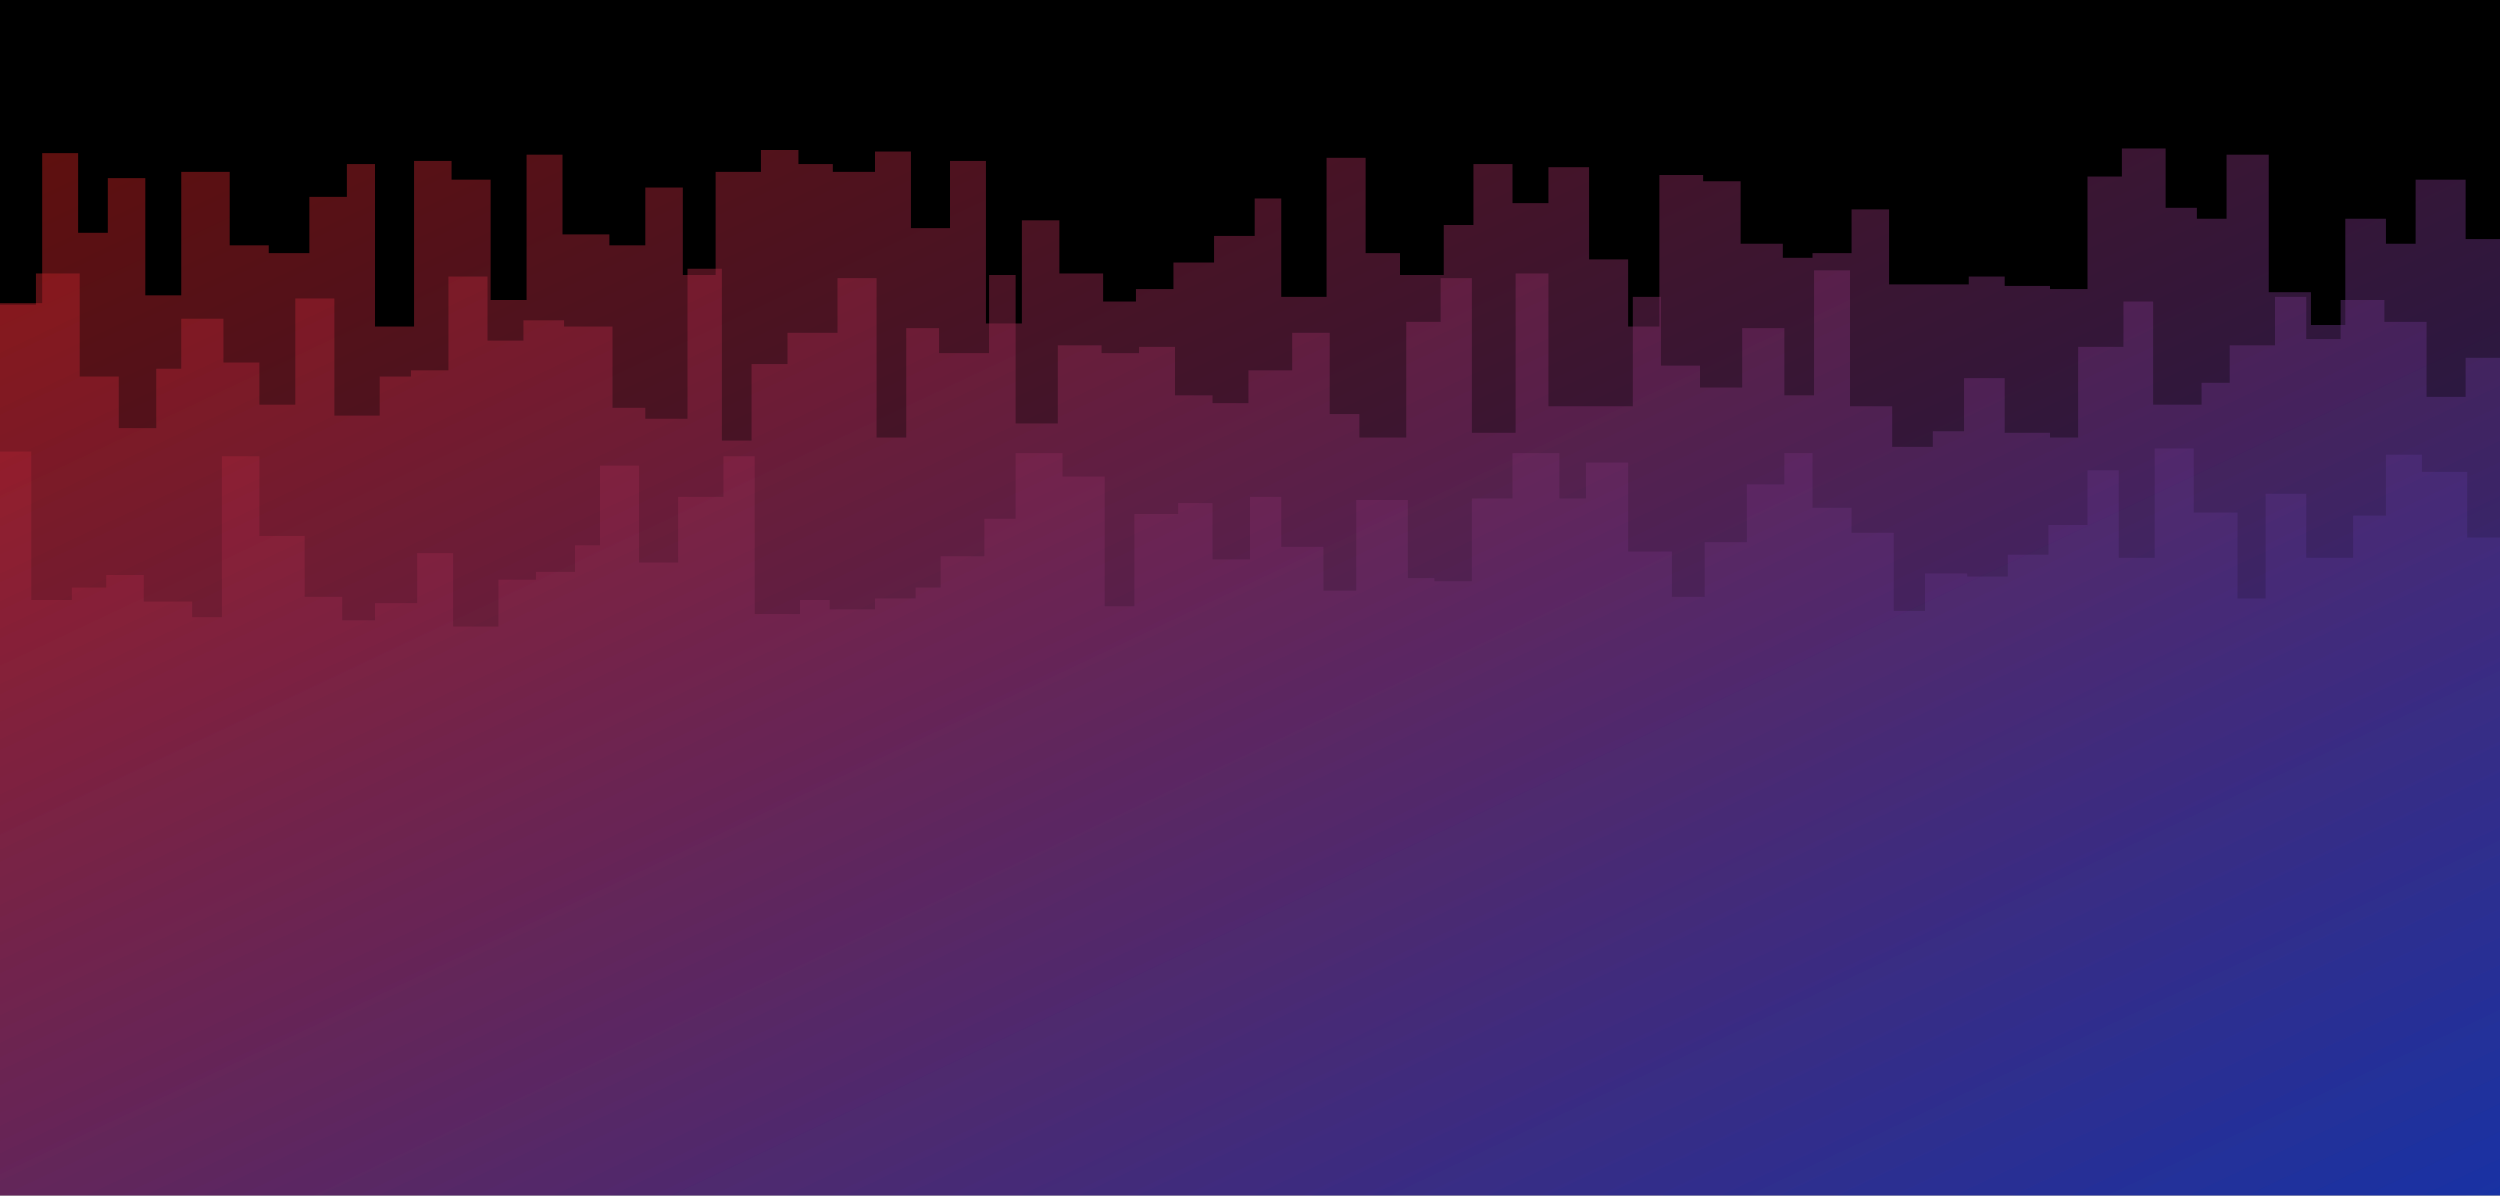
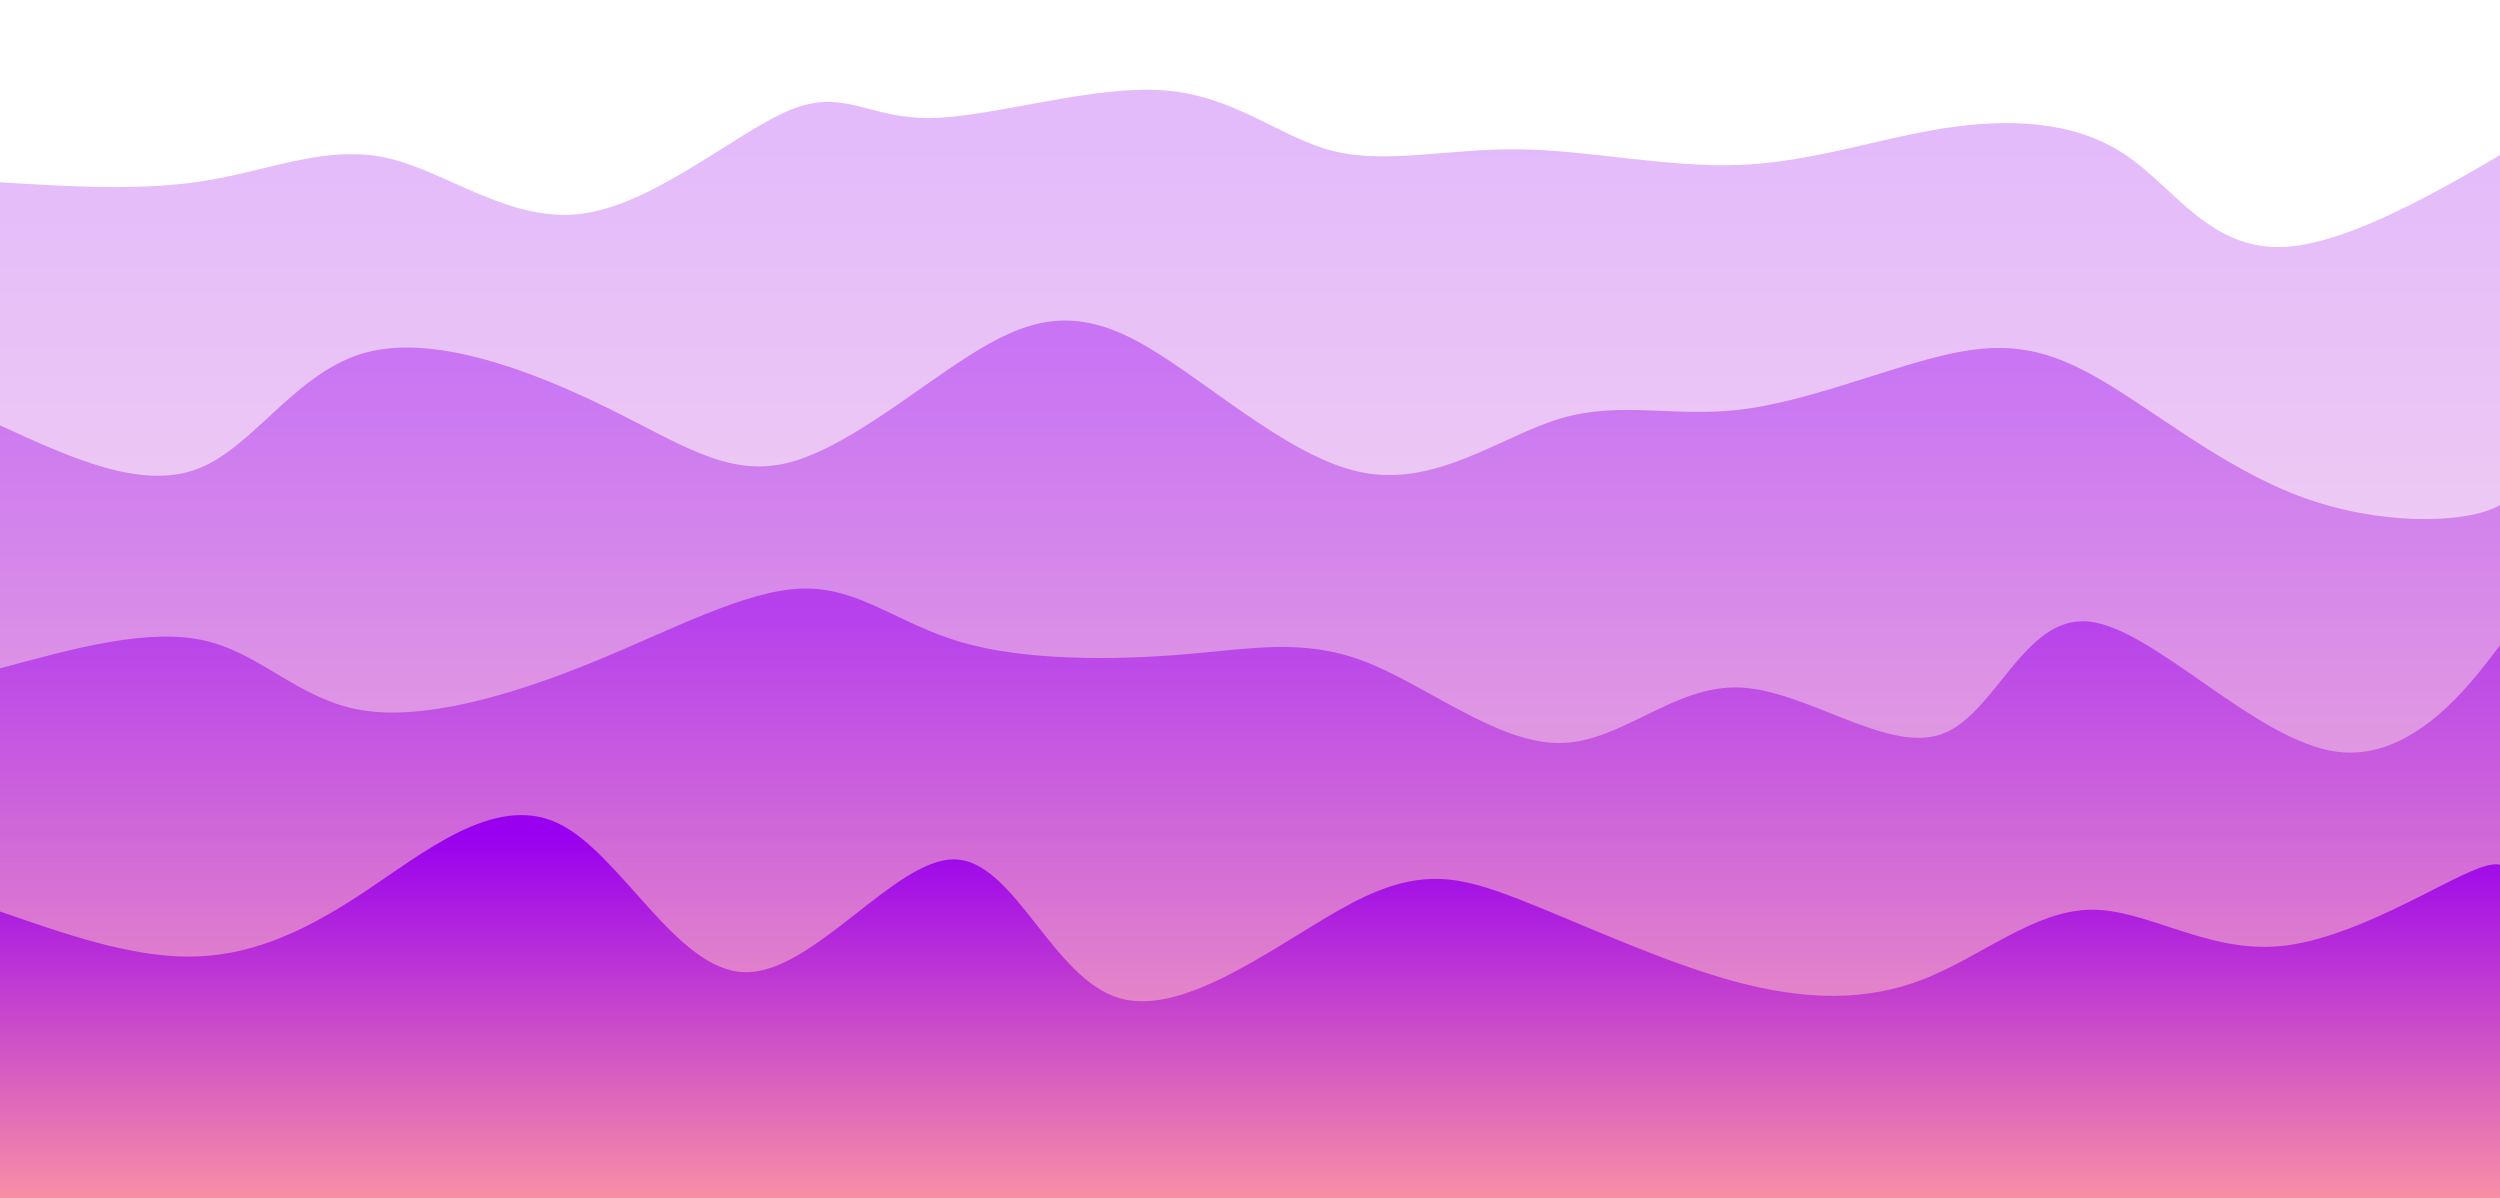
- <svg xmlns="http://www.w3.org/2000/svg" style="object-fit:cover" id="my-svg" version="1" baseProfile="full" width="100%" height="100%" viewBox="0 0 1600 765">
-   <rect width="1600" height="765" fill="#000" />
+ <svg xmlns="http://www.w3.org/2000/svg" width="100%" height="100%" id="svg" viewBox="0 0 1440 690" class="transition duration-300 ease-in-out delay-150">
+   <style>
+     .path-0{
+       animation:pathAnim-0 4s;
+       animation-timing-function: linear;
+       animation-iteration-count: infinite;
+     }
+     @keyframes pathAnim-0{
+       0%{
+         d: path("M 0,700 L 0,105 C 41.079,107.534 82.158,110.069 119,104 C 155.842,97.931 188.449,83.259 223,91 C 257.551,98.741 294.048,128.894 336,123 C 377.952,117.106 425.358,75.165 456,63 C 486.642,50.835 500.519,68.447 536,68 C 571.481,67.553 628.565,49.048 670,52 C 711.435,54.952 737.221,79.363 768,87 C 798.779,94.637 834.553,85.501 875,86 C 915.447,86.499 960.568,96.632 1002,95 C 1043.432,93.368 1081.174,79.972 1119,74 C 1156.826,68.028 1194.737,69.482 1224,89 C 1253.263,108.518 1273.879,146.101 1319,142 C 1364.121,137.899 1433.749,92.114 1458,79 C 1482.251,65.886 1461.126,85.443 1440,105 L 1440,700 L 0,700 Z");
+       }
+       25%{
+         d: path("M 0,700 L 0,105 C 32.297,80.934 64.595,56.868 104,60 C 143.405,63.132 189.919,93.461 225,102 C 260.081,110.539 283.729,97.286 325,96 C 366.271,94.714 425.163,105.393 461,110 C 496.837,114.607 509.618,113.141 545,111 C 580.382,108.859 638.366,106.041 681,91 C 723.634,75.959 750.917,48.693 786,62 C 821.083,75.307 863.965,129.187 899,133 C 934.035,136.813 961.223,90.559 997,83 C 1032.777,75.441 1077.142,106.577 1118,124 C 1158.858,141.423 1196.209,145.134 1228,131 C 1259.791,116.866 1286.021,84.887 1325,90 C 1363.979,95.113 1415.708,137.318 1437,146 C 1458.292,154.682 1449.146,129.841 1440,105 L 1440,700 L 0,700 Z");
+       }
+       50%{
+         d: path("M 0,700 L 0,105 C 44.323,105.114 88.645,105.228 120,115 C 151.355,124.772 169.741,144.203 207,155 C 244.259,165.797 300.389,167.962 343,154 C 385.611,140.038 414.702,109.949 445,97 C 475.298,84.051 506.801,88.241 545,101 C 583.199,113.759 628.092,135.085 667,137 C 705.908,138.915 738.829,121.417 769,114 C 799.171,106.583 826.591,109.246 869,113 C 911.409,116.754 968.808,121.597 1011,127 C 1053.192,132.403 1080.176,138.365 1113,118 C 1145.824,97.635 1184.489,50.943 1225,55 C 1265.511,59.057 1307.868,113.861 1344,131 C 1380.132,148.139 1410.038,127.611 1425,117 C 1439.962,106.389 1439.981,105.694 1440,105 L 1440,700 L 0,700 Z");
+       }
+       75%{
+         d: path("M 0,700 L 0,105 C 37.11,76.406 74.22,47.812 114,64 C 153.78,80.188 196.231,141.157 227,144 C 257.769,146.843 276.858,91.56 311,63 C 345.142,34.44 394.338,32.605 439,57 C 483.662,81.395 523.791,132.022 560,128 C 596.209,123.978 628.497,65.306 664,62 C 699.503,58.694 738.221,110.752 770,126 C 801.779,141.248 826.62,119.686 866,117 C 905.38,114.314 959.301,130.505 997,126 C 1034.699,121.495 1056.176,96.293 1090,82 C 1123.824,67.707 1169.994,64.324 1214,63 C 1258.006,61.676 1299.848,62.413 1337,60 C 1374.152,57.587 1406.615,52.025 1423,59 C 1439.385,65.975 1439.693,85.488 1440,105 L 1440,700 L 0,700 Z");
+       }
+       100%{
+         d: path("M 0,700 L 0,105 C 41.079,107.534 82.158,110.069 119,104 C 155.842,97.931 188.449,83.259 223,91 C 257.551,98.741 294.048,128.894 336,123 C 377.952,117.106 425.358,75.165 456,63 C 486.642,50.835 500.519,68.447 536,68 C 571.481,67.553 628.565,49.048 670,52 C 711.435,54.952 737.221,79.363 768,87 C 798.779,94.637 834.553,85.501 875,86 C 915.447,86.499 960.568,96.632 1002,95 C 1043.432,93.368 1081.174,79.972 1119,74 C 1156.826,68.028 1194.737,69.482 1224,89 C 1253.263,108.518 1273.879,146.101 1319,142 C 1364.121,137.899 1433.749,92.114 1458,79 C 1482.251,65.886 1461.126,85.443 1440,105 L 1440,700 L 0,700 Z");
+       }
+     }</style>
  <defs>
-     <linearGradient id="linear-gradient" x1="0" x2="1" y1="0" y2="1">
-       <stop offset="0%" stop-color="#c81d1180" />
-       <stop offset="100%" stop-color="#1c39bb80" />
+     <linearGradient id="gradient" x1="50%" y1="0%" x2="50%" y2="100%">
+       <stop offset="5%" stop-color="#9900ef" />
+       <stop offset="95%" stop-color="#f78da7" />
    </linearGradient>
  </defs>
-   <path transform="scale(1, 1)" d="M 0,765 V 0,153 V 194 H 27 V 98 H 50 V 149 H 69 V 114 H 93 V 189 H 116 V 110 H 147 V 157 H 172 V 162 H 198 V 126 H 222 V 105 H 240 V 209 H 265 V 103 H 289 V 115 H 314 V 192 H 337 V 99 H 360 V 150 H 390 V 157 H 413 V 120 H 437 V 176 H 458 V 110 H 487 V 96 H 511 V 105 H 533 V 110 H 560 V 97 H 583 V 146 H 608 V 103 H 631 V 207 H 654 V 141 H 678 V 175 H 706 V 193 H 727 V 185 H 751 V 168 H 777 V 151 H 803 V 127 H 820 V 190 H 849 V 101 H 874 V 162 H 896 V 176 H 924 V 144 H 943 V 105 H 968 V 130 H 991 V 107 H 1017 V 166 H 1042 V 209 H 1062 V 112 H 1090 V 116 H 1114 V 156 H 1141 V 165 H 1160 V 162 H 1185 V 134 H 1209 V 182 H 1239 V 182 H 1260 V 177 H 1283 V 183 H 1312 V 185 H 1336 V 113 H 1358 V 95 H 1386 V 133 H 1406 V 140 H 1425 V 99 H 1452 V 187 H 1479 V 208 H 1501 V 140 H 1527 V 156 H 1546 V 115 H 1578 V 153 H 1600 C 1600,153 1600,765 1600,765 Z" stroke="none" stroke-width="0" fill="url(#linear-gradient)" class="transition-all duration-300 ease-in-out delay-150" style="transform-origin: center center;" />
+   <path d="M 0,700 L 0,105 C 41.079,107.534 82.158,110.069 119,104 C 155.842,97.931 188.449,83.259 223,91 C 257.551,98.741 294.048,128.894 336,123 C 377.952,117.106 425.358,75.165 456,63 C 486.642,50.835 500.519,68.447 536,68 C 571.481,67.553 628.565,49.048 670,52 C 711.435,54.952 737.221,79.363 768,87 C 798.779,94.637 834.553,85.501 875,86 C 915.447,86.499 960.568,96.632 1002,95 C 1043.432,93.368 1081.174,79.972 1119,74 C 1156.826,68.028 1194.737,69.482 1224,89 C 1253.263,108.518 1273.879,146.101 1319,142 C 1364.121,137.899 1433.749,92.114 1458,79 C 1482.251,65.886 1461.126,85.443 1440,105 L 1440,700 L 0,700 Z" stroke="none" stroke-width="0" fill="url(#gradient)" fill-opacity="0.265" class="transition-all duration-300 ease-in-out delay-150 path-0" />
+   <style>
+     .path-1{
+       animation:pathAnim-1 4s;
+       animation-timing-function: linear;
+       animation-iteration-count: infinite;
+     }
+     @keyframes pathAnim-1{
+       0%{
+         d: path("M 0,700 L 0,245 C 40.777,263.748 81.554,282.496 114,270 C 146.446,257.504 170.562,213.763 211,203 C 251.438,192.237 308.197,214.452 350,235 C 391.803,255.548 418.649,274.43 452,267 C 485.351,259.57 525.205,225.83 558,205 C 590.795,184.17 616.53,176.252 654,196 C 691.47,215.748 740.676,263.161 784,272 C 827.324,280.839 864.767,251.102 899,241 C 933.233,230.898 964.255,240.431 1002,236 C 1039.745,231.569 1084.213,213.175 1118,205 C 1151.787,196.825 1174.891,198.871 1207,217 C 1239.109,235.129 1280.222,269.342 1325,286 C 1369.778,302.658 1418.222,301.759 1438,292 C 1457.778,282.241 1448.889,263.62 1440,245 L 1440,700 L 0,700 Z");
+       }
+       25%{
+         d: path("M 0,700 L 0,245 C 46.725,220.096 93.449,195.192 128,209 C 162.551,222.808 184.927,275.327 215,279 C 245.073,282.673 282.843,237.501 319,226 C 355.157,214.499 389.703,236.67 432,245 C 474.297,253.33 524.347,247.82 566,233 C 607.653,218.18 640.911,194.05 673,195 C 705.089,195.95 736.009,221.979 776,225 C 815.991,228.021 865.054,208.034 904,205 C 942.946,201.966 971.774,215.887 1004,212 C 1036.226,208.113 1071.851,186.42 1109,201 C 1146.149,215.58 1184.824,266.434 1218,269 C 1251.176,271.566 1278.855,225.845 1319,229 C 1359.145,232.155 1411.756,284.187 1434,295 C 1456.244,305.813 1448.122,275.406 1440,245 L 1440,700 L 0,700 Z");
+       }
+       50%{
+         d: path("M 0,700 L 0,245 C 44.137,274.108 88.273,303.216 129,287 C 169.727,270.784 207.044,209.244 235,198 C 262.956,186.756 281.55,225.809 321,236 C 360.45,246.191 420.757,227.52 459,221 C 497.243,214.48 513.424,220.112 549,226 C 584.576,231.888 639.549,238.032 678,255 C 716.451,271.968 738.379,299.759 769,294 C 799.621,288.241 838.934,248.932 881,241 C 923.066,233.068 967.886,256.512 1010,265 C 1052.114,273.488 1091.522,267.02 1121,259 C 1150.478,250.98 1170.025,241.407 1200,246 C 1229.975,250.593 1270.378,269.352 1314,278 C 1357.622,286.648 1404.463,285.185 1426,278 C 1447.537,270.815 1443.768,257.907 1440,245 L 1440,700 L 0,700 Z");
+       }
+       75%{
+         d: path("M 0,700 L 0,245 C 34.95,253.908 69.899,262.817 110,258 C 150.101,253.183 195.353,234.641 232,238 C 268.647,241.359 296.689,266.617 330,270 C 363.311,273.383 401.89,254.889 442,254 C 482.11,253.111 523.752,269.827 561,263 C 598.248,256.173 631.102,225.802 667,210 C 702.898,194.198 741.842,192.965 779,200 C 816.158,207.035 851.532,222.338 888,228 C 924.468,233.662 962.031,229.682 997,230 C 1031.969,230.318 1064.345,234.933 1101,233 C 1137.655,231.067 1178.588,222.585 1211,235 C 1243.412,247.415 1267.303,280.727 1310,273 C 1352.697,265.273 1414.199,216.507 1439,205 C 1463.801,193.493 1451.9,219.247 1440,245 L 1440,700 L 0,700 Z");
+       }
+       100%{
+         d: path("M 0,700 L 0,245 C 40.777,263.748 81.554,282.496 114,270 C 146.446,257.504 170.562,213.763 211,203 C 251.438,192.237 308.197,214.452 350,235 C 391.803,255.548 418.649,274.43 452,267 C 485.351,259.57 525.205,225.83 558,205 C 590.795,184.17 616.53,176.252 654,196 C 691.47,215.748 740.676,263.161 784,272 C 827.324,280.839 864.767,251.102 899,241 C 933.233,230.898 964.255,240.431 1002,236 C 1039.745,231.569 1084.213,213.175 1118,205 C 1151.787,196.825 1174.891,198.871 1207,217 C 1239.109,235.129 1280.222,269.342 1325,286 C 1369.778,302.658 1418.222,301.759 1438,292 C 1457.778,282.241 1448.889,263.62 1440,245 L 1440,700 L 0,700 Z");
+       }
+     }</style>
  <defs>
-     <linearGradient id="linear-gradient" x1="0" x2="1" y1="0" y2="1">
-       <stop offset="0%" stop-color="#c81d1190" />
-       <stop offset="100%" stop-color="#1c39bb90" />
+     <linearGradient id="gradient" x1="50%" y1="0%" x2="50%" y2="100%">
+       <stop offset="5%" stop-color="#9900ef" />
+       <stop offset="95%" stop-color="#f78da7" />
    </linearGradient>
  </defs>
-   <path transform="scale(1, 1)" d="M 0,765 V 0,229 V 195 H 23 V 175 H 51 V 241 H 76 V 274 H 100 V 236 H 116 V 204 H 143 V 232 H 166 V 259 H 189 V 191 H 214 V 266 H 243 V 241 H 263 V 237 H 287 V 177 H 312 V 218 H 335 V 205 H 361 V 209 H 392 V 261 H 413 V 268 H 440 V 172 H 462 V 282 H 481 V 233 H 504 V 213 H 536 V 178 H 561 V 280 H 580 V 210 H 601 V 226 H 633 V 176 H 650 V 271 H 677 V 221 H 705 V 226 H 729 V 222 H 752 V 253 H 776 V 258 H 799 V 237 H 827 V 213 H 851 V 265 H 870 V 280 H 900 V 206 H 922 V 178 H 942 V 277 H 970 V 175 H 991 V 260 H 1019 V 260 H 1045 V 190 H 1063 V 234 H 1088 V 248 H 1115 V 210 H 1142 V 253 H 1161 V 173 H 1184 V 260 H 1211 V 286 H 1237 V 276 H 1257 V 242 H 1283 V 277 H 1312 V 280 H 1330 V 222 H 1359 V 193 H 1378 V 259 H 1409 V 245 H 1427 V 221 H 1456 V 190 H 1476 V 217 H 1498 V 192 H 1526 V 206 H 1553 V 254 H 1578 V 229 H 1600 C 1600,229 1600,765 1600,765 Z" stroke="none" stroke-width="0" fill="url(#linear-gradient)" class="transition-all duration-300 ease-in-out delay-150" style="transform-origin: center center;" />
+   <path d="M 0,700 L 0,245 C 40.777,263.748 81.554,282.496 114,270 C 146.446,257.504 170.562,213.763 211,203 C 251.438,192.237 308.197,214.452 350,235 C 391.803,255.548 418.649,274.43 452,267 C 485.351,259.57 525.205,225.83 558,205 C 590.795,184.17 616.53,176.252 654,196 C 691.47,215.748 740.676,263.161 784,272 C 827.324,280.839 864.767,251.102 899,241 C 933.233,230.898 964.255,240.431 1002,236 C 1039.745,231.569 1084.213,213.175 1118,205 C 1151.787,196.825 1174.891,198.871 1207,217 C 1239.109,235.129 1280.222,269.342 1325,286 C 1369.778,302.658 1418.222,301.759 1438,292 C 1457.778,282.241 1448.889,263.62 1440,245 L 1440,700 L 0,700 Z" stroke="none" stroke-width="0" fill="url(#gradient)" fill-opacity="0.4" class="transition-all duration-300 ease-in-out delay-150 path-1" />
+   <style>
+     .path-2{
+       animation:pathAnim-2 4s;
+       animation-timing-function: linear;
+       animation-iteration-count: infinite;
+     }
+     @keyframes pathAnim-2{
+       0%{
+         d: path("M 0,700 L 0,385 C 42.833,373.3 85.665,361.599 118,369 C 150.335,376.401 172.171,402.903 208,409 C 243.829,415.097 293.651,400.789 340,382 C 386.349,363.211 429.225,339.942 462,339 C 494.775,338.058 517.45,359.444 554,370 C 590.55,380.556 640.973,380.282 681,377 C 721.027,373.718 750.656,367.429 786,381 C 821.344,394.571 862.403,428.003 898,428 C 933.597,427.997 963.731,394.558 1002,396 C 1040.269,397.442 1086.674,433.765 1118,423 C 1149.326,412.235 1165.572,354.383 1203,358 C 1240.428,361.617 1299.038,426.705 1346,433 C 1392.962,439.295 1428.275,386.799 1442,369 C 1455.725,351.201 1447.863,368.101 1440,385 L 1440,700 L 0,700 Z");
+       }
+       25%{
+         d: path("M 0,700 L 0,385 C 43.22,405.419 86.439,425.839 124,407 C 161.561,388.161 193.463,330.064 227,335 C 260.537,339.936 295.709,407.904 331,427 C 366.291,446.096 401.7,416.318 436,405 C 470.3,393.682 503.492,400.823 539,402 C 574.508,403.177 612.333,398.388 654,397 C 695.667,395.612 741.178,397.625 776,385 C 810.822,372.375 834.957,345.114 868,340 C 901.043,334.886 942.995,351.92 987,354 C 1031.005,356.08 1077.065,343.207 1120,356 C 1162.935,368.793 1202.745,407.254 1233,404 C 1263.255,400.746 1283.953,355.778 1322,346 C 1360.047,336.222 1415.442,361.635 1438,374 C 1460.558,386.365 1450.279,385.683 1440,385 L 1440,700 L 0,700 Z");
+       }
+       50%{
+         d: path("M 0,700 L 0,385 C 42.198,389.629 84.395,394.257 121,396 C 157.605,397.743 188.617,396.6 223,405 C 257.383,413.4 295.137,431.343 330,418 C 364.863,404.657 396.835,360.029 436,364 C 475.165,367.971 521.523,420.542 563,427 C 604.477,433.458 641.072,393.802 670,393 C 698.928,392.198 720.189,430.25 761,425 C 801.811,419.75 862.172,371.196 904,376 C 945.828,380.804 969.122,438.964 997,436 C 1024.878,433.036 1057.34,368.949 1090,354 C 1122.66,339.051 1155.517,373.24 1200,389 C 1244.483,404.76 1300.592,402.089 1348,391 C 1395.408,379.911 1434.117,360.403 1448,358 C 1461.883,355.597 1450.942,370.298 1440,385 L 1440,700 L 0,700 Z");
+       }
+       75%{
+         d: path("M 0,700 L 0,385 C 40.735,373.349 81.47,361.697 119,361 C 156.53,360.303 190.856,370.56 223,384 C 255.144,397.44 285.108,414.065 324,407 C 362.892,399.935 410.712,369.182 446,377 C 481.288,384.818 504.043,431.206 537,420 C 569.957,408.794 613.114,339.994 658,339 C 702.886,338.006 749.499,404.818 787,411 C 824.501,417.182 852.89,362.733 882,360 C 911.11,357.267 940.94,406.25 978,416 C 1015.06,425.75 1059.35,396.267 1104,371 C 1148.65,345.733 1193.659,324.681 1230,336 C 1266.341,347.319 1294.015,391.009 1334,410 C 1373.985,428.991 1426.281,423.283 1446,415 C 1465.719,406.717 1452.859,395.858 1440,385 L 1440,700 L 0,700 Z");
+       }
+       100%{
+         d: path("M 0,700 L 0,385 C 42.833,373.3 85.665,361.599 118,369 C 150.335,376.401 172.171,402.903 208,409 C 243.829,415.097 293.651,400.789 340,382 C 386.349,363.211 429.225,339.942 462,339 C 494.775,338.058 517.45,359.444 554,370 C 590.55,380.556 640.973,380.282 681,377 C 721.027,373.718 750.656,367.429 786,381 C 821.344,394.571 862.403,428.003 898,428 C 933.597,427.997 963.731,394.558 1002,396 C 1040.269,397.442 1086.674,433.765 1118,423 C 1149.326,412.235 1165.572,354.383 1203,358 C 1240.428,361.617 1299.038,426.705 1346,433 C 1392.962,439.295 1428.275,386.799 1442,369 C 1455.725,351.201 1447.863,368.101 1440,385 L 1440,700 L 0,700 Z");
+       }
+     }</style>
  <defs>
-     <linearGradient id="linear-gradient" x1="0" x2="1" y1="0" y2="1">
-       <stop offset="0%" stop-color="#c81d11ff" />
-       <stop offset="100%" stop-color="#1c39bbff" />
+     <linearGradient id="gradient" x1="50%" y1="0%" x2="50%" y2="100%">
+       <stop offset="5%" stop-color="#9900ef" />
+       <stop offset="95%" stop-color="#f78da7" />
    </linearGradient>
  </defs>
-   <path transform="scale(1, 1)" d="M 0,765 V 0,344 V 289 H 20 V 384 H 46 V 376 H 68 V 368 H 92 V 385 H 123 V 395 H 142 V 292 H 166 V 343 H 195 V 382 H 219 V 397 H 240 V 386 H 267 V 354 H 290 V 401 H 319 V 371 H 343 V 366 H 368 V 349 H 384 V 298 H 409 V 360 H 434 V 318 H 463 V 292 H 483 V 393 H 512 V 384 H 531 V 390 H 560 V 383 H 586 V 376 H 602 V 356 H 630 V 332 H 650 V 290 H 680 V 305 H 707 V 388 H 726 V 329 H 754 V 322 H 776 V 358 H 800 V 318 H 820 V 350 H 847 V 378 H 868 V 320 H 901 V 370 H 918 V 372 H 942 V 319 H 968 V 290 H 998 V 319 H 1015 V 296 H 1042 V 353 H 1070 V 382 H 1091 V 347 H 1118 V 310 H 1142 V 290 H 1160 V 325 H 1185 V 341 H 1212 V 391 H 1232 V 367 H 1259 V 369 H 1285 V 355 H 1311 V 336 H 1336 V 301 H 1356 V 357 H 1379 V 287 H 1404 V 328 H 1432 V 383 H 1450 V 316 H 1476 V 357 H 1506 V 330 H 1527 V 291 H 1550 V 302 H 1579 V 344 H 1600 C 1600,344 1600,765 1600,765 Z" stroke="none" stroke-width="0" fill="url(#linear-gradient)" class="transition-all duration-300 ease-in-out delay-150" style="transform-origin: center center;" />
+   <path d="M 0,700 L 0,385 C 42.833,373.3 85.665,361.599 118,369 C 150.335,376.401 172.171,402.903 208,409 C 243.829,415.097 293.651,400.789 340,382 C 386.349,363.211 429.225,339.942 462,339 C 494.775,338.058 517.45,359.444 554,370 C 590.55,380.556 640.973,380.282 681,377 C 721.027,373.718 750.656,367.429 786,381 C 821.344,394.571 862.403,428.003 898,428 C 933.597,427.997 963.731,394.558 1002,396 C 1040.269,397.442 1086.674,433.765 1118,423 C 1149.326,412.235 1165.572,354.383 1203,358 C 1240.428,361.617 1299.038,426.705 1346,433 C 1392.962,439.295 1428.275,386.799 1442,369 C 1455.725,351.201 1447.863,368.101 1440,385 L 1440,700 L 0,700 Z" stroke="none" stroke-width="0" fill="url(#gradient)" fill-opacity="0.53" class="transition-all duration-300 ease-in-out delay-150 path-2" />
+   <style>
+     .path-3{
+       animation:pathAnim-3 4s;
+       animation-timing-function: linear;
+       animation-iteration-count: infinite;
+     }
+     @keyframes pathAnim-3{
+       0%{
+         d: path("M 0,700 L 0,525 C 37.098,537.926 74.197,550.852 108,551 C 141.803,551.148 172.312,538.517 208,515 C 243.688,491.483 284.557,457.079 321,474 C 357.443,490.921 389.46,559.168 429,560 C 468.54,560.832 515.602,494.25 550,495 C 584.398,495.75 606.13,563.832 645,575 C 683.87,586.168 739.877,540.421 779,520 C 818.123,499.579 840.362,504.484 875,518 C 909.638,531.516 956.676,553.641 998,565 C 1039.324,576.359 1074.935,576.95 1108,564 C 1141.065,551.05 1171.584,524.56 1204,524 C 1236.416,523.44 1270.727,548.811 1313,545 C 1355.273,541.189 1405.506,508.197 1428,500 C 1450.494,491.803 1445.247,508.402 1440,525 L 1440,700 L 0,700 Z");
+       }
+       25%{
+         d: path("M 0,700 L 0,525 C 31.904,515.302 63.807,505.604 104,495 C 144.193,484.396 192.674,472.886 230,481 C 267.326,489.114 293.495,516.851 323,531 C 352.505,545.149 385.344,545.71 424,536 C 462.656,526.29 507.13,506.311 548,506 C 588.87,505.689 626.138,525.047 662,535 C 697.862,544.953 732.318,545.501 769,557 C 805.682,568.499 844.588,590.949 889,574 C 933.412,557.051 983.329,500.701 1015,475 C 1046.671,449.299 1060.097,454.246 1092,476 C 1123.903,497.754 1174.283,536.316 1213,557 C 1251.717,577.684 1278.77,580.492 1325,570 C 1371.23,559.508 1436.637,535.717 1459,526 C 1481.363,516.283 1460.681,520.642 1440,525 L 1440,700 L 0,700 Z");
+       }
+       50%{
+         d: path("M 0,700 L 0,525 C 36.351,536.385 72.702,547.769 107,547 C 141.298,546.231 173.545,533.308 209,540 C 244.455,546.692 283.12,573 325,573 C 366.88,573 411.977,546.692 448,521 C 484.023,495.308 510.972,470.231 541,486 C 571.028,501.769 604.137,558.386 647,562 C 689.863,565.614 742.482,516.227 779,491 C 815.518,465.773 835.937,464.706 877,488 C 918.063,511.294 979.771,558.948 1013,575 C 1046.229,591.052 1050.978,575.5 1087,562 C 1123.022,548.5 1190.315,537.052 1235,523 C 1279.685,508.948 1301.761,492.294 1342,504 C 1382.239,515.706 1440.64,555.773 1460,564 C 1479.36,572.227 1459.68,548.613 1440,525 L 1440,700 L 0,700 Z");
+       }
+       75%{
+         d: path("M 0,700 L 0,525 C 28.886,524.053 57.771,523.106 91,532 C 124.229,540.894 161.8,559.63 201,557 C 240.2,554.37 281.027,530.373 323,510 C 364.973,489.627 408.09,472.879 450,483 C 491.91,493.121 532.613,530.111 571,542 C 609.387,553.889 645.459,540.675 673,531 C 700.541,521.325 719.551,515.188 758,526 C 796.449,536.812 854.336,564.572 893,562 C 931.664,559.428 951.106,526.524 982,502 C 1012.894,477.476 1055.239,461.332 1096,484 C 1136.761,506.668 1175.936,568.148 1214,576 C 1252.064,583.852 1289.017,538.076 1332,533 C 1374.983,527.924 1423.995,563.55 1443,569 C 1462.005,574.45 1451.002,549.725 1440,525 L 1440,700 L 0,700 Z");
+       }
+       100%{
+         d: path("M 0,700 L 0,525 C 37.098,537.926 74.197,550.852 108,551 C 141.803,551.148 172.312,538.517 208,515 C 243.688,491.483 284.557,457.079 321,474 C 357.443,490.921 389.46,559.168 429,560 C 468.54,560.832 515.602,494.25 550,495 C 584.398,495.75 606.13,563.832 645,575 C 683.87,586.168 739.877,540.421 779,520 C 818.123,499.579 840.362,504.484 875,518 C 909.638,531.516 956.676,553.641 998,565 C 1039.324,576.359 1074.935,576.95 1108,564 C 1141.065,551.05 1171.584,524.56 1204,524 C 1236.416,523.44 1270.727,548.811 1313,545 C 1355.273,541.189 1405.506,508.197 1428,500 C 1450.494,491.803 1445.247,508.402 1440,525 L 1440,700 L 0,700 Z");
+       }
+     }</style>
+   <defs>
+     <linearGradient id="gradient" x1="50%" y1="0%" x2="50%" y2="100%">
+       <stop offset="5%" stop-color="#9900ef" />
+       <stop offset="95%" stop-color="#f78da7" />
+     </linearGradient>
+   </defs>
+   <path d="M 0,700 L 0,525 C 37.098,537.926 74.197,550.852 108,551 C 141.803,551.148 172.312,538.517 208,515 C 243.688,491.483 284.557,457.079 321,474 C 357.443,490.921 389.46,559.168 429,560 C 468.54,560.832 515.602,494.25 550,495 C 584.398,495.75 606.13,563.832 645,575 C 683.87,586.168 739.877,540.421 779,520 C 818.123,499.579 840.362,504.484 875,518 C 909.638,531.516 956.676,553.641 998,565 C 1039.324,576.359 1074.935,576.95 1108,564 C 1141.065,551.05 1171.584,524.56 1204,524 C 1236.416,523.44 1270.727,548.811 1313,545 C 1355.273,541.189 1405.506,508.197 1428,500 C 1450.494,491.803 1445.247,508.402 1440,525 L 1440,700 L 0,700 Z" stroke="none" stroke-width="0" fill="url(#gradient)" fill-opacity="1" class="transition-all duration-300 ease-in-out delay-150 path-3" />
</svg>
